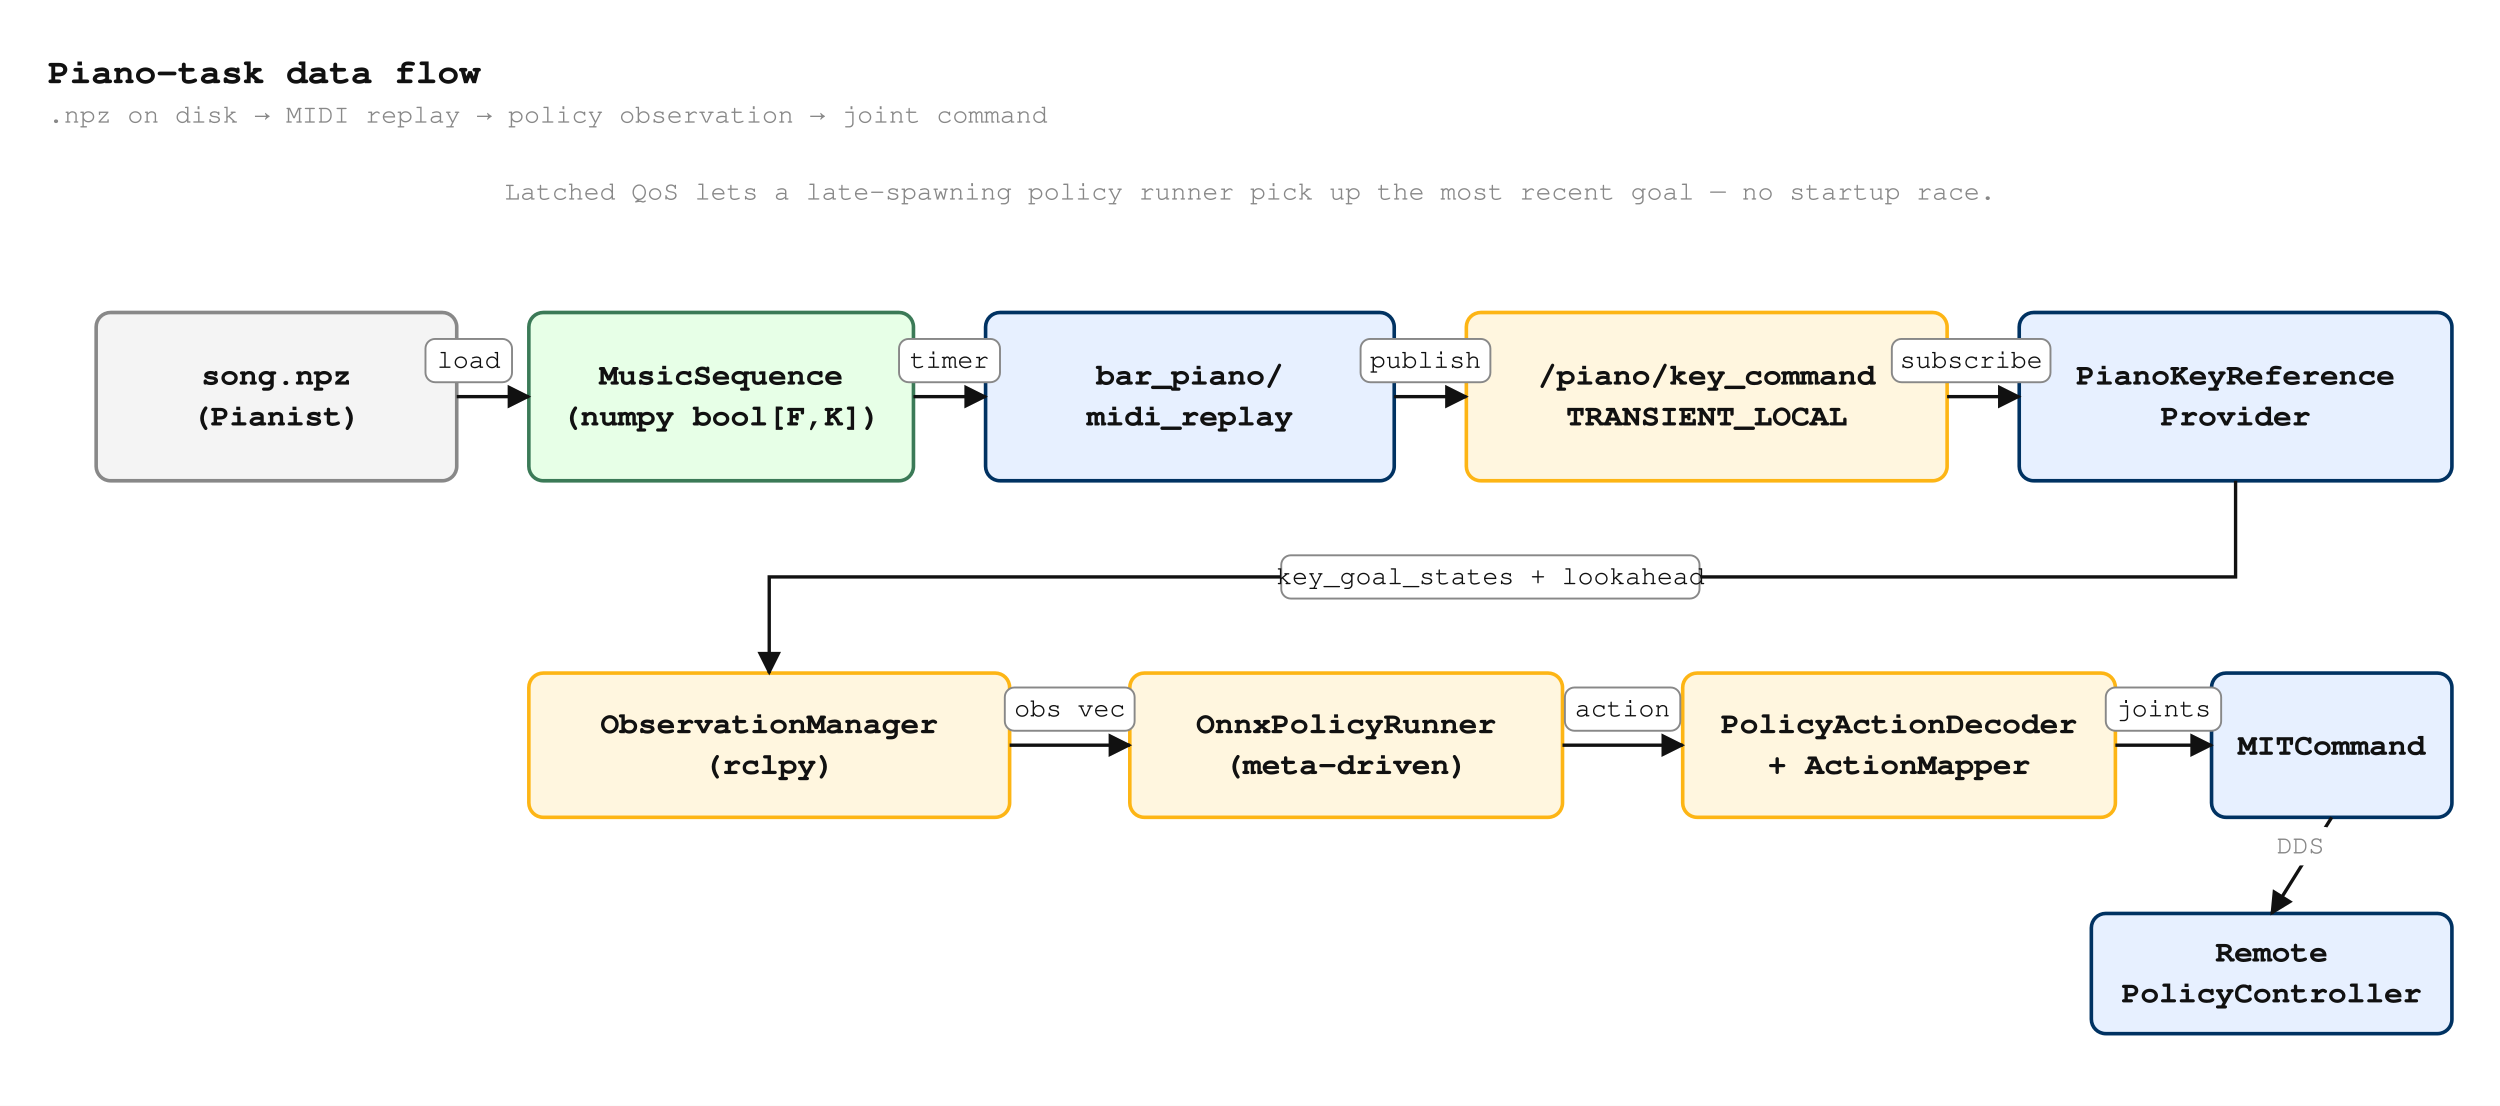
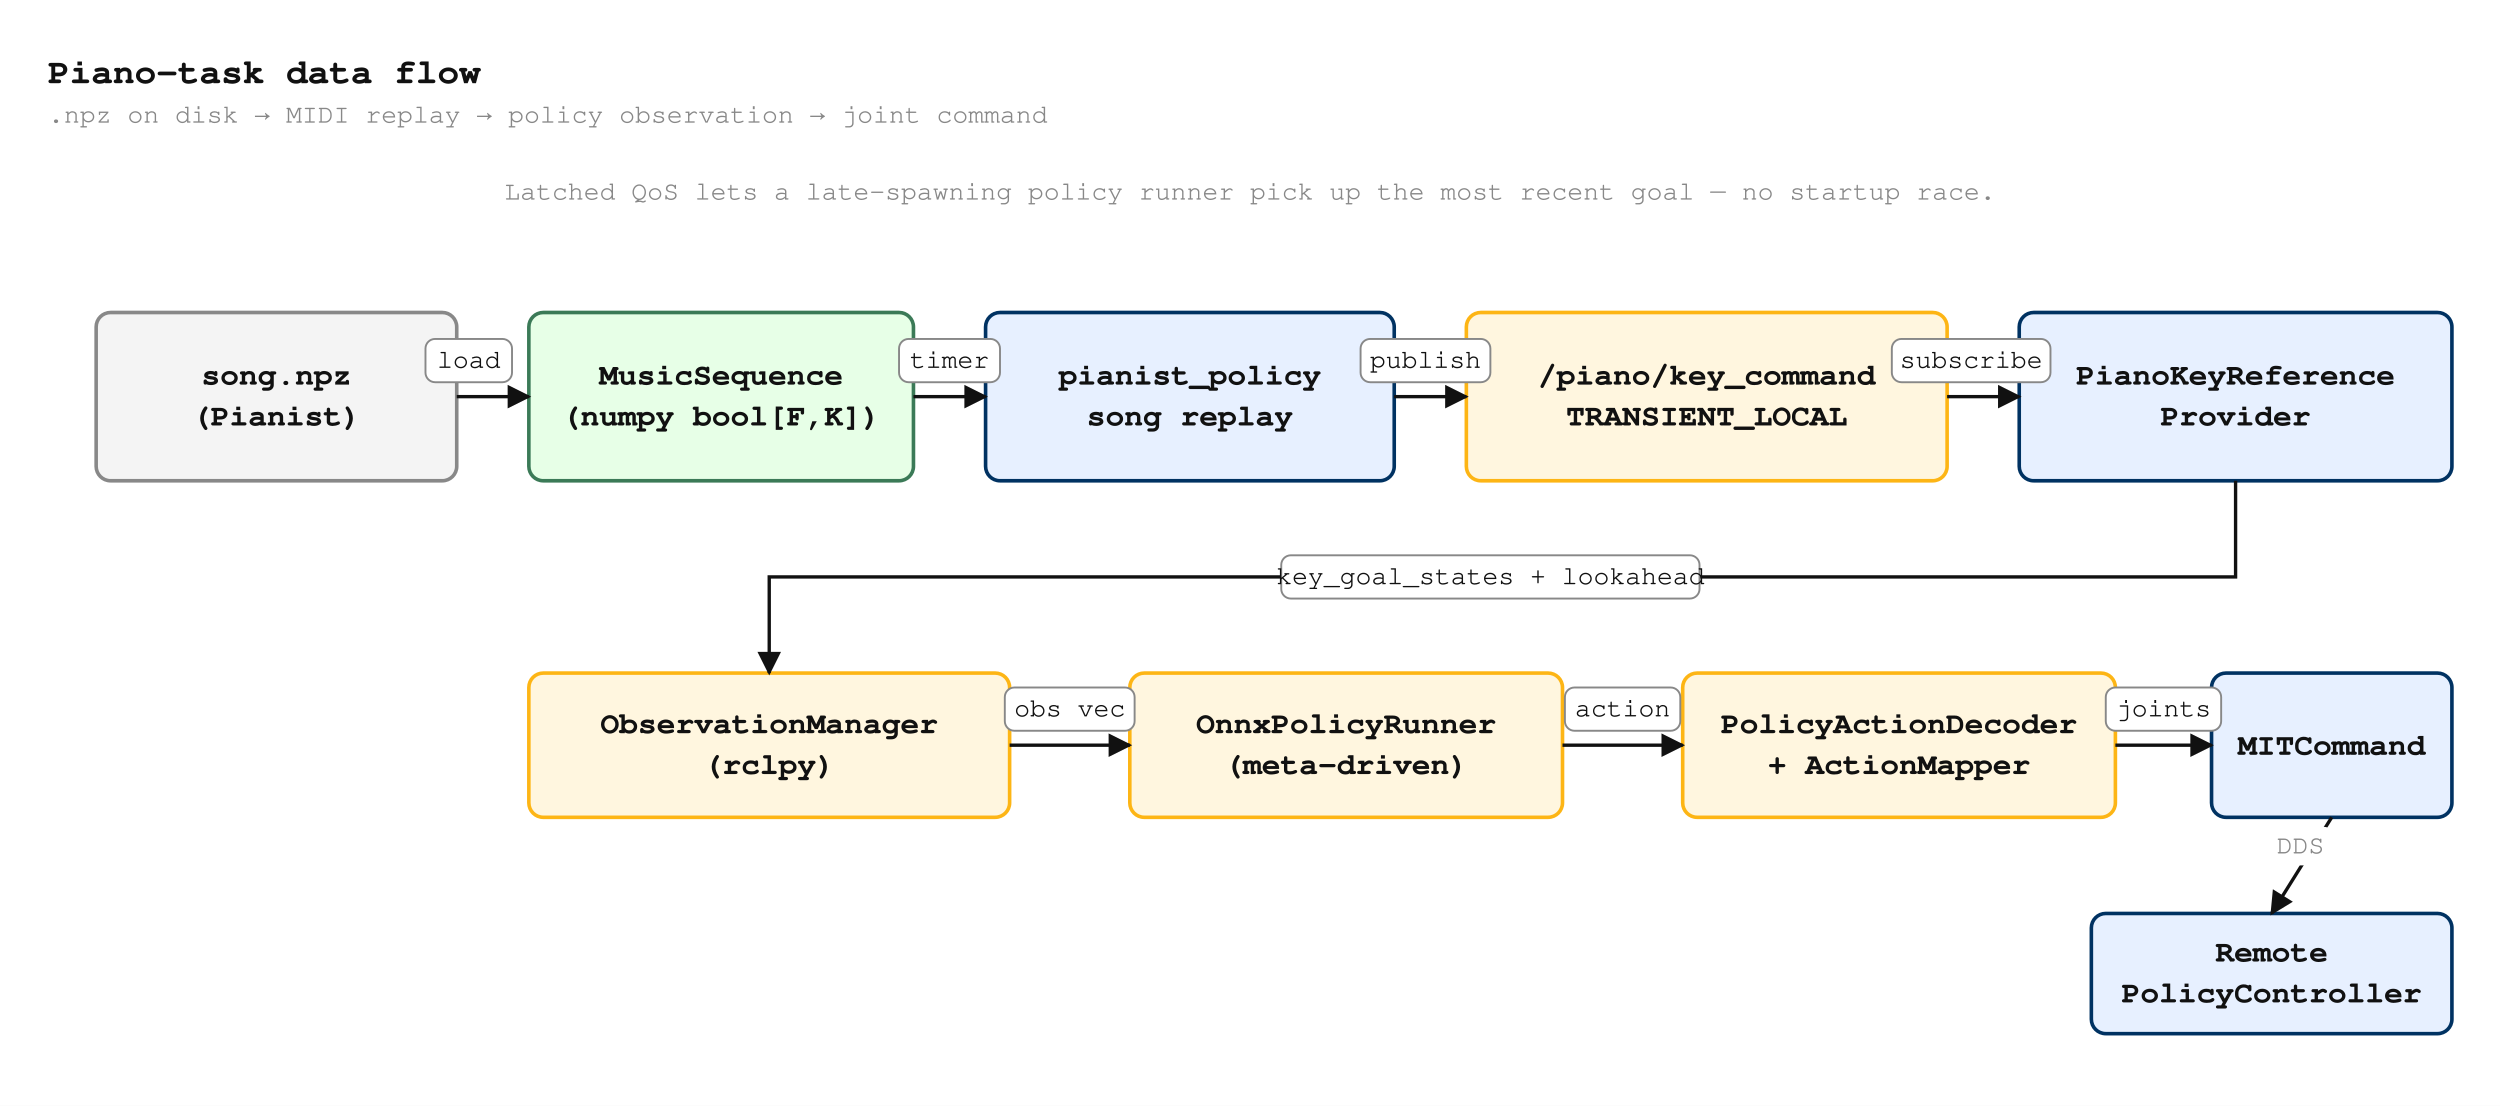
<svg xmlns="http://www.w3.org/2000/svg" viewBox="0 0 1040 460" width="1040" height="460" font-family="ui-monospace, Menlo, Consolas, Courier, monospace" font-size="13" fill="#111111" text-rendering="geometricPrecision">
  <defs>
    <marker id="arrow" viewBox="0 0 10 10" refX="9" refY="5" markerWidth="7" markerHeight="7" orient="auto-start-reverse">
      <path d="M 0 0 L 10 5 L 0 10 z" fill="#111111" />
    </marker>
    <marker id="arrow-grey" viewBox="0 0 10 10" refX="9" refY="5" markerWidth="7" markerHeight="7" orient="auto-start-reverse">
      <path d="M 0 0 L 10 5 L 0 10 z" fill="#888888" />
    </marker>
  </defs>
  <rect width="100%" height="100%" fill="white" />
  <text x="20" y="30" font-size="15" font-weight="700" text-anchor="start" fill="#111111" dominant-baseline="middle">Piano-task data flow</text>
  <text x="20" y="48" font-size="11" font-weight="400" text-anchor="start" fill="#888888" dominant-baseline="middle">.npz on disk → MIDI replay → policy observation → joint command</text>
  <rect x="40" y="130" width="150" height="70" rx="6" ry="6" fill="#F4F4F4" stroke="#888888" stroke-width="1.5" />
  <text x="115" y="156" font-size="13" font-weight="600" text-anchor="middle" fill="#111111" dominant-baseline="middle">song.npz</text>
  <text x="115" y="173" font-size="13" font-weight="600" text-anchor="middle" fill="#111111" dominant-baseline="middle">(Pianist)</text>
  <rect x="220" y="130" width="160" height="70" rx="6" ry="6" fill="#E7FFE7" stroke="#3B7A57" stroke-width="1.5" />
  <text x="300" y="156" font-size="13" font-weight="600" text-anchor="middle" fill="#111111" dominant-baseline="middle">MusicSequence</text>
  <text x="300" y="173" font-size="13" font-weight="600" text-anchor="middle" fill="#111111" dominant-baseline="middle">(numpy bool[F,K])</text>
  <rect x="410" y="130" width="170" height="70" rx="6" ry="6" fill="#E7F0FF" stroke="#003262" stroke-width="1.5" />
-   <text x="495" y="156" font-size="13" font-weight="600" text-anchor="middle" fill="#111111" dominant-baseline="middle">bar_piano/</text>
-   <text x="495" y="173" font-size="13" font-weight="600" text-anchor="middle" fill="#111111" dominant-baseline="middle">midi_replay</text>
+   <text x="495" y="156" font-size="13" font-weight="600" text-anchor="middle" fill="#111111" dominant-baseline="middle">pianist_policy</text>
+   <text x="495" y="173" font-size="13" font-weight="600" text-anchor="middle" fill="#111111" dominant-baseline="middle">song replay</text>
  <rect x="610" y="130" width="200" height="70" rx="6" ry="6" fill="#FFF6DF" stroke="#FDB515" stroke-width="1.5" />
  <text x="710" y="156" font-size="13" font-weight="600" text-anchor="middle" fill="#111111" dominant-baseline="middle">/piano/key_command</text>
  <text x="710" y="173" font-size="13" font-weight="600" text-anchor="middle" fill="#111111" dominant-baseline="middle">TRANSIENT_LOCAL</text>
  <rect x="840" y="130" width="180" height="70" rx="6" ry="6" fill="#E7F0FF" stroke="#003262" stroke-width="1.5" />
  <text x="930" y="156" font-size="13" font-weight="600" text-anchor="middle" fill="#111111" dominant-baseline="middle">PianoKeyReference</text>
  <text x="930" y="173" font-size="13" font-weight="600" text-anchor="middle" fill="#111111" dominant-baseline="middle">Provider</text>
  <rect x="220" y="280" width="200" height="60" rx="6" ry="6" fill="#FFF6DF" stroke="#FDB515" stroke-width="1.5" />
  <text x="320" y="301" font-size="13" font-weight="600" text-anchor="middle" fill="#111111" dominant-baseline="middle">ObservationManager</text>
  <text x="320" y="318" font-size="13" font-weight="600" text-anchor="middle" fill="#111111" dominant-baseline="middle">(rclpy)</text>
  <rect x="470" y="280" width="180" height="60" rx="6" ry="6" fill="#FFF6DF" stroke="#FDB515" stroke-width="1.5" />
  <text x="560" y="301" font-size="13" font-weight="600" text-anchor="middle" fill="#111111" dominant-baseline="middle">OnnxPolicyRunner</text>
  <text x="560" y="318" font-size="13" font-weight="600" text-anchor="middle" fill="#111111" dominant-baseline="middle">(meta-driven)</text>
  <rect x="700" y="280" width="180" height="60" rx="6" ry="6" fill="#FFF6DF" stroke="#FDB515" stroke-width="1.5" />
  <text x="790" y="301" font-size="13" font-weight="600" text-anchor="middle" fill="#111111" dominant-baseline="middle">PolicyActionDecoder</text>
  <text x="790" y="318" font-size="13" font-weight="600" text-anchor="middle" fill="#111111" dominant-baseline="middle">+ ActionMapper</text>
  <rect x="920" y="280" width="100" height="60" rx="6" ry="6" fill="#E7F0FF" stroke="#003262" stroke-width="1.5" />
  <text x="970" y="310" font-size="13" font-weight="600" text-anchor="middle" fill="#111111" dominant-baseline="middle">MITCommand</text>
  <line x1="190" y1="165" x2="220" y2="165" stroke="#111111" stroke-width="1.4" marker-end="url(#arrow)" />
  <line x1="380" y1="165" x2="410" y2="165" stroke="#111111" stroke-width="1.4" marker-end="url(#arrow)" />
  <line x1="580" y1="165" x2="610" y2="165" stroke="#111111" stroke-width="1.4" marker-end="url(#arrow)" />
  <line x1="810" y1="165" x2="840" y2="165" stroke="#111111" stroke-width="1.4" marker-end="url(#arrow)" />
  <rect x="177" y="141" width="36" height="18" rx="4" ry="4" fill="white" stroke="#888888" stroke-width="0.8" />
  <text x="195" y="150" font-size="11" font-weight="400" text-anchor="middle" fill="#111111" dominant-baseline="middle">load</text>
  <rect x="374" y="141" width="42" height="18" rx="4" ry="4" fill="white" stroke="#888888" stroke-width="0.8" />
  <text x="395" y="150" font-size="11" font-weight="400" text-anchor="middle" fill="#111111" dominant-baseline="middle">timer</text>
  <rect x="566" y="141" width="54" height="18" rx="4" ry="4" fill="white" stroke="#888888" stroke-width="0.8" />
  <text x="593" y="150" font-size="11" font-weight="400" text-anchor="middle" fill="#111111" dominant-baseline="middle">publish</text>
  <rect x="787" y="141" width="66" height="18" rx="4" ry="4" fill="white" stroke="#888888" stroke-width="0.8" />
  <text x="820" y="150" font-size="11" font-weight="400" text-anchor="middle" fill="#111111" dominant-baseline="middle">subscribe</text>
  <polyline points="930,200 930,240 320,240 320,280" fill="none" stroke="#111111" stroke-width="1.4" marker-end="url(#arrow)" />
  <rect x="533" y="231" width="174" height="18" rx="4" ry="4" fill="white" stroke="#888888" stroke-width="0.8" />
  <text x="620" y="240" font-size="11" font-weight="400" text-anchor="middle" fill="#111111" dominant-baseline="middle">key_goal_states + lookahead</text>
  <line x1="420" y1="310" x2="470" y2="310" stroke="#111111" stroke-width="1.4" marker-end="url(#arrow)" />
  <line x1="650" y1="310" x2="700" y2="310" stroke="#111111" stroke-width="1.4" marker-end="url(#arrow)" />
  <line x1="880" y1="310" x2="920" y2="310" stroke="#111111" stroke-width="1.4" marker-end="url(#arrow)" />
  <rect x="418" y="286" width="54" height="18" rx="4" ry="4" fill="white" stroke="#888888" stroke-width="0.8" />
  <text x="445" y="295" font-size="11" font-weight="400" text-anchor="middle" fill="#111111" dominant-baseline="middle">obs vec</text>
  <rect x="651" y="286" width="48" height="18" rx="4" ry="4" fill="white" stroke="#888888" stroke-width="0.8" />
  <text x="675" y="295" font-size="11" font-weight="400" text-anchor="middle" fill="#111111" dominant-baseline="middle">action</text>
  <rect x="876" y="286" width="48" height="18" rx="4" ry="4" fill="white" stroke="#888888" stroke-width="0.8" />
  <text x="900" y="295" font-size="11" font-weight="400" text-anchor="middle" fill="#111111" dominant-baseline="middle">joints</text>
  <rect x="870" y="380" width="150" height="50" rx="6" ry="6" fill="#E7F0FF" stroke="#003262" stroke-width="1.5" />
  <text x="945" y="396" font-size="13" font-weight="600" text-anchor="middle" fill="#111111" dominant-baseline="middle">Remote</text>
  <text x="945" y="413" font-size="13" font-weight="600" text-anchor="middle" fill="#111111" dominant-baseline="middle">PolicyController</text>
  <line x1="970" y1="340" x2="945" y2="380" stroke="#111111" stroke-width="1.4" marker-end="url(#arrow)" />
  <rect x="944" y="344" width="26" height="16" rx="3" ry="3" fill="white" stroke="none" />
  <text x="957" y="352" font-size="11" font-weight="400" text-anchor="middle" fill="#888888" dominant-baseline="middle">DDS</text>
  <text x="520" y="80" font-size="11" font-weight="400" text-anchor="middle" fill="#888888" dominant-baseline="middle">Latched QoS lets a late-spawning policy runner pick up the most recent goal — no startup race.</text>
</svg>
